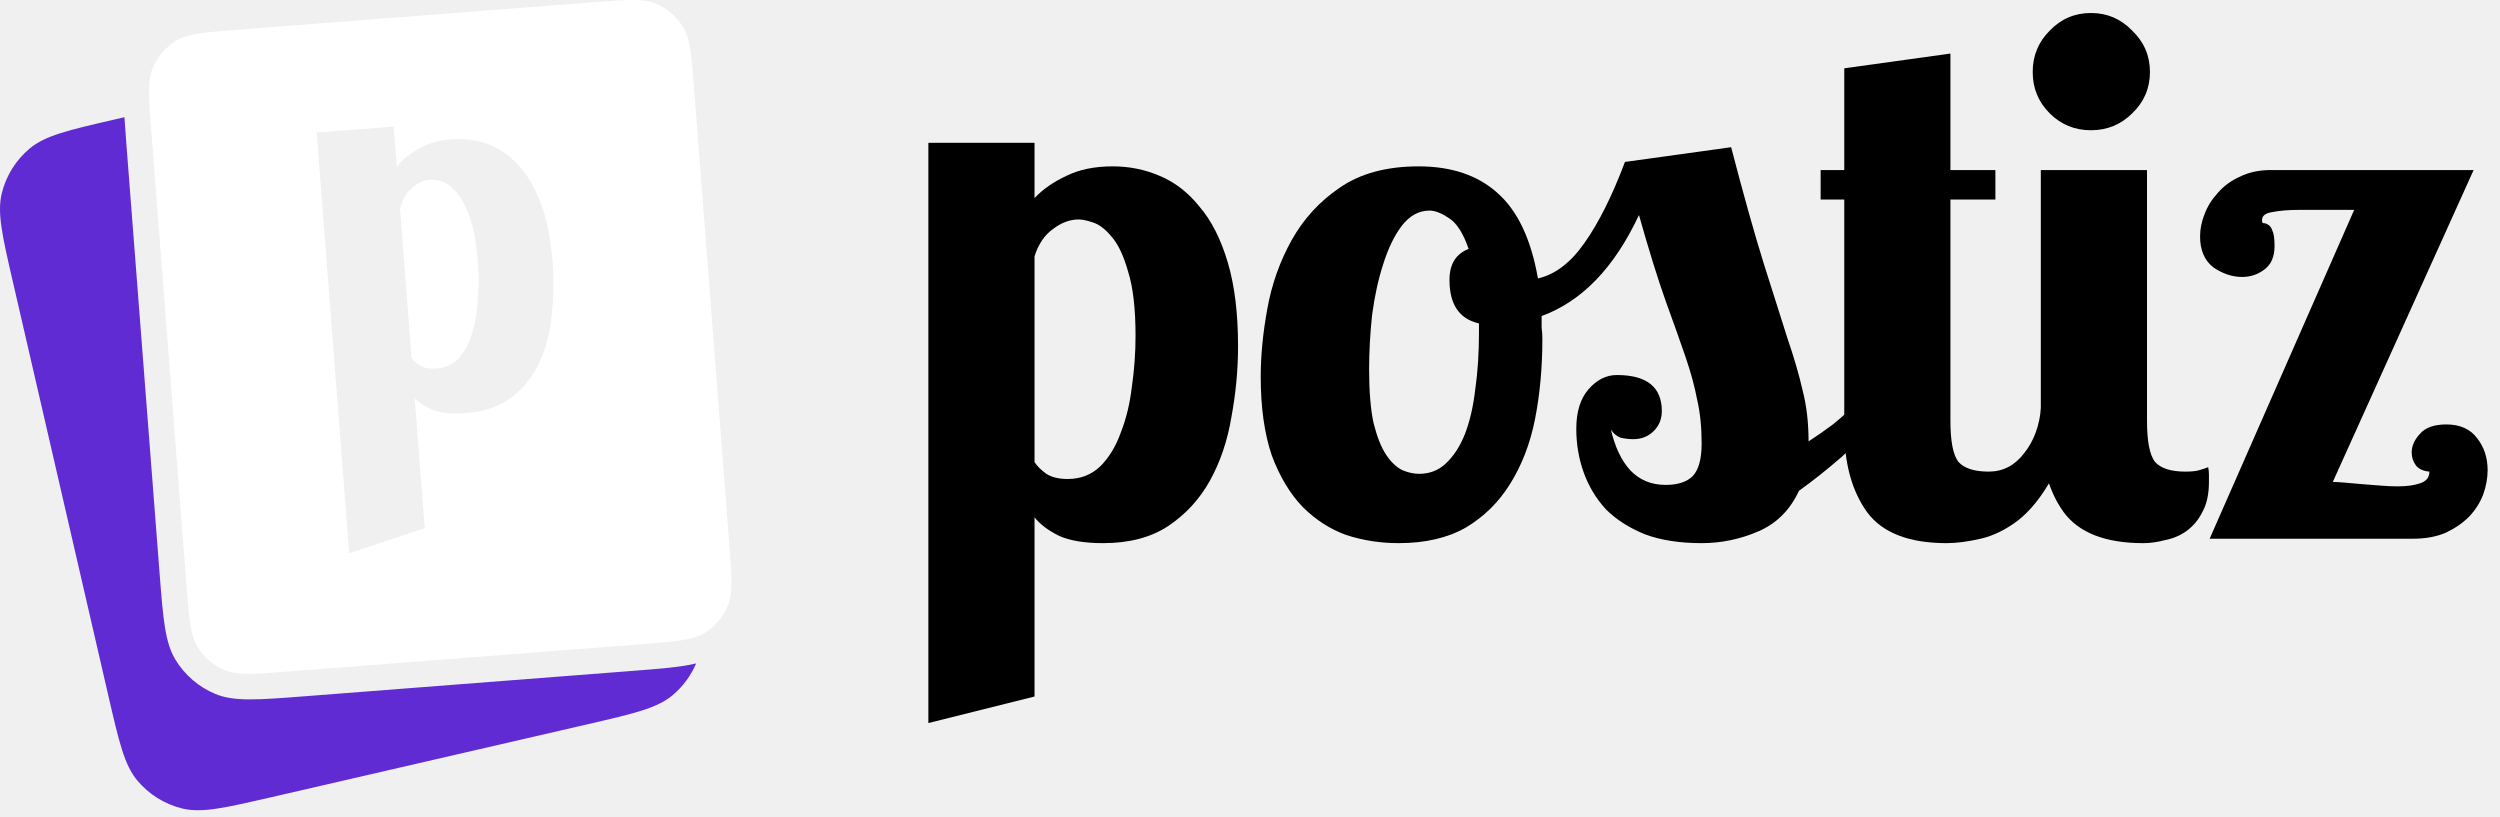
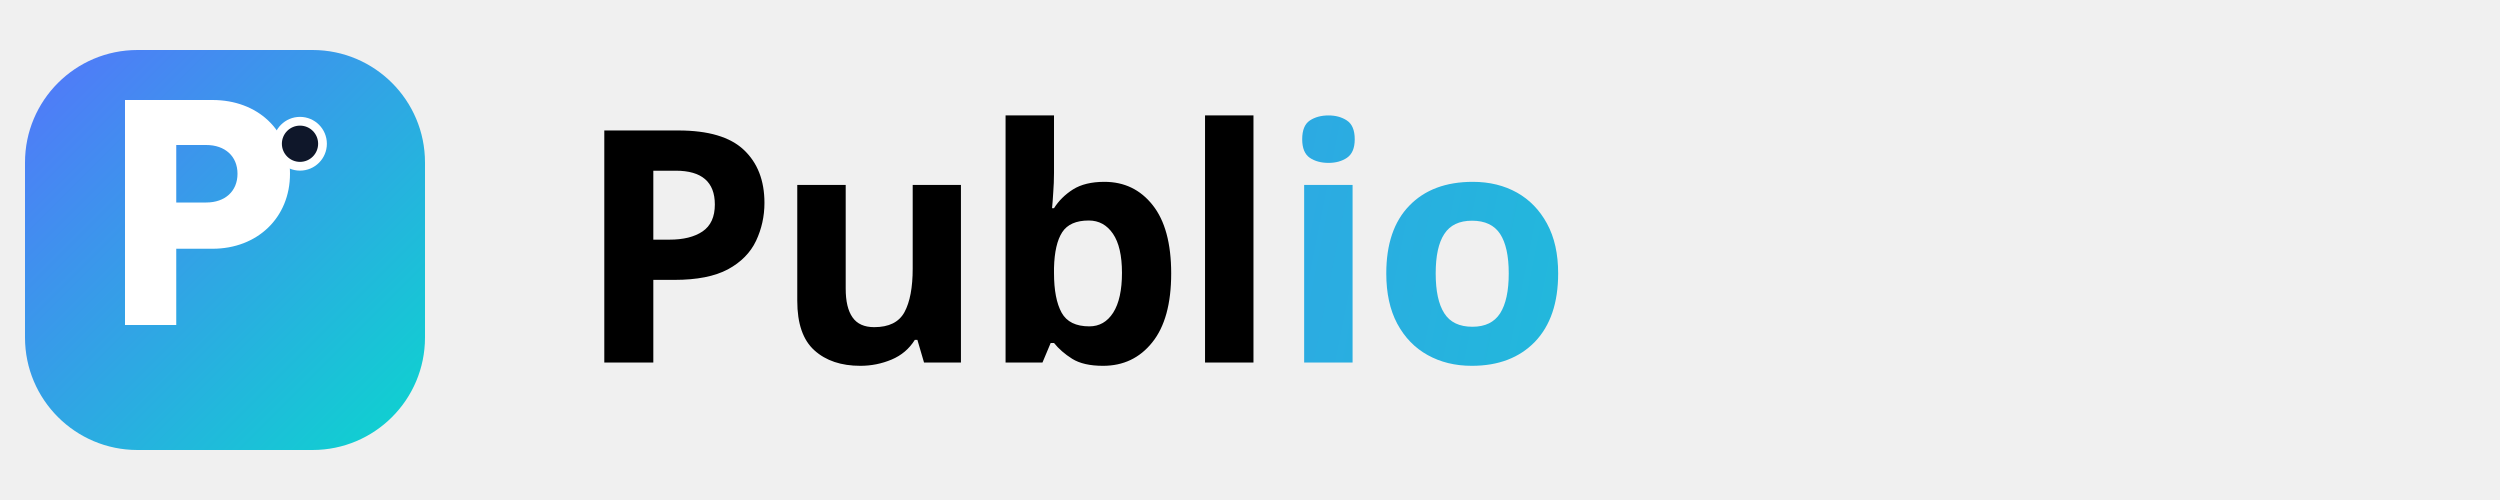
- <svg xmlns="http://www.w3.org/2000/svg" width="101" height="33" viewBox="0 0 101 33" fill="none">
-   <path d="M41.795 5.768V8.002C42.133 7.645 42.56 7.347 43.076 7.108C43.593 6.85 44.218 6.721 44.953 6.721C45.628 6.721 46.263 6.85 46.859 7.108C47.475 7.367 48.011 7.784 48.468 8.36C48.944 8.916 49.322 9.66 49.6 10.594C49.878 11.527 50.017 12.659 50.017 13.989C50.017 14.943 49.927 15.896 49.749 16.849C49.59 17.802 49.302 18.656 48.885 19.411C48.468 20.165 47.902 20.781 47.187 21.258C46.492 21.714 45.618 21.943 44.566 21.943C43.811 21.943 43.215 21.843 42.778 21.645C42.341 21.426 42.014 21.178 41.795 20.9V28.139L37.506 29.211V5.768H41.795ZM43.136 19.351C43.652 19.351 44.089 19.182 44.446 18.845C44.804 18.487 45.082 18.031 45.28 17.474C45.499 16.919 45.648 16.303 45.727 15.628C45.827 14.933 45.876 14.248 45.876 13.572C45.876 12.48 45.777 11.616 45.578 10.981C45.4 10.345 45.181 9.879 44.923 9.581C44.665 9.263 44.407 9.065 44.148 8.985C43.91 8.906 43.721 8.866 43.583 8.866C43.225 8.866 42.878 8.995 42.54 9.253C42.202 9.491 41.954 9.859 41.795 10.355V18.666C41.895 18.825 42.053 18.984 42.272 19.143C42.49 19.282 42.778 19.351 43.136 19.351Z" fill="currentColor" />
-   <path d="M69.938 5.947C70.434 7.853 70.871 9.412 71.248 10.623C71.626 11.815 71.944 12.818 72.202 13.632C72.48 14.446 72.688 15.161 72.827 15.777C72.986 16.392 73.066 17.077 73.066 17.832C73.403 17.613 73.731 17.385 74.049 17.147C74.366 16.889 74.634 16.65 74.853 16.432H76.104C75.568 17.246 75.002 17.921 74.406 18.457C73.81 18.974 73.234 19.431 72.678 19.828C72.321 20.602 71.775 21.148 71.04 21.466C70.305 21.784 69.541 21.943 68.746 21.943C67.853 21.943 67.088 21.823 66.453 21.585C65.817 21.327 65.291 20.989 64.874 20.572C64.477 20.136 64.179 19.639 63.98 19.083C63.782 18.527 63.682 17.941 63.682 17.326C63.682 16.65 63.841 16.124 64.159 15.747C64.497 15.35 64.884 15.151 65.321 15.151C66.532 15.151 67.138 15.638 67.138 16.611C67.138 16.928 67.028 17.197 66.81 17.415C66.592 17.633 66.314 17.743 65.976 17.743C65.817 17.743 65.648 17.723 65.47 17.683C65.311 17.623 65.182 17.514 65.082 17.355C65.241 18.05 65.499 18.596 65.857 18.994C66.234 19.391 66.711 19.59 67.287 19.59C67.783 19.59 68.15 19.47 68.389 19.232C68.627 18.974 68.746 18.537 68.746 17.921C68.746 17.266 68.687 16.68 68.568 16.164C68.468 15.628 68.309 15.042 68.091 14.406C67.873 13.771 67.604 13.016 67.287 12.143C66.969 11.249 66.612 10.097 66.214 8.687C65.221 10.812 63.911 12.172 62.282 12.768C62.282 12.927 62.282 13.086 62.282 13.245C62.302 13.384 62.312 13.533 62.312 13.691C62.312 14.843 62.213 15.926 62.014 16.938C61.816 17.931 61.478 18.805 61.002 19.56C60.545 20.294 59.949 20.88 59.214 21.317C58.48 21.734 57.576 21.943 56.504 21.943C55.769 21.943 55.064 21.834 54.389 21.615C53.733 21.377 53.148 20.999 52.631 20.483C52.115 19.947 51.698 19.252 51.38 18.398C51.082 17.524 50.933 16.462 50.933 15.211C50.933 14.357 51.023 13.443 51.201 12.47C51.38 11.477 51.708 10.554 52.184 9.7C52.661 8.846 53.306 8.141 54.121 7.585C54.955 7.009 56.017 6.721 57.308 6.721C58.638 6.721 59.701 7.079 60.495 7.794C61.309 8.508 61.855 9.66 62.133 11.249C62.828 11.09 63.454 10.614 64.01 9.819C64.586 9.005 65.132 7.913 65.648 6.542L69.938 5.947ZM57.338 19.143C57.755 19.143 58.112 19.004 58.41 18.726C58.728 18.428 58.986 18.031 59.184 17.534C59.383 17.018 59.522 16.412 59.602 15.717C59.701 15.022 59.75 14.267 59.75 13.453V13.066C58.956 12.887 58.559 12.301 58.559 11.309C58.559 10.673 58.817 10.256 59.333 10.057C59.115 9.422 58.847 9.005 58.529 8.806C58.231 8.608 57.973 8.508 57.755 8.508C57.318 8.508 56.941 8.717 56.623 9.134C56.325 9.531 56.077 10.047 55.878 10.683C55.679 11.299 55.531 11.984 55.431 12.738C55.352 13.493 55.312 14.218 55.312 14.913C55.312 15.806 55.372 16.531 55.491 17.087C55.63 17.643 55.799 18.07 55.997 18.368C56.196 18.666 56.414 18.875 56.653 18.994C56.891 19.093 57.119 19.143 57.338 19.143Z" fill="currentColor" />
-   <path d="M78.797 2.164V6.87H80.614V8.062H78.797V16.998C78.797 17.832 78.906 18.388 79.125 18.666C79.363 18.924 79.77 19.053 80.346 19.053C80.922 19.053 81.398 18.805 81.776 18.309C82.173 17.812 82.401 17.187 82.461 16.432H83.712C83.553 17.643 83.275 18.616 82.878 19.351C82.481 20.066 82.034 20.622 81.537 21.019C81.041 21.397 80.535 21.645 80.018 21.764C79.502 21.883 79.045 21.943 78.648 21.943C77.119 21.943 76.047 21.526 75.431 20.692C74.815 19.838 74.508 18.716 74.508 17.326V8.062H73.554V6.87H74.508V2.759L78.797 2.164Z" fill="currentColor" />
-   <path d="M82.121 2.908C82.121 2.253 82.35 1.697 82.806 1.24C83.263 0.764 83.819 0.525 84.475 0.525C85.13 0.525 85.686 0.764 86.143 1.24C86.619 1.697 86.858 2.253 86.858 2.908C86.858 3.564 86.619 4.12 86.143 4.577C85.686 5.033 85.13 5.262 84.475 5.262C83.819 5.262 83.263 5.033 82.806 4.577C82.35 4.12 82.121 3.564 82.121 2.908ZM86.739 6.87V16.998C86.739 17.832 86.848 18.388 87.066 18.666C87.304 18.924 87.712 19.053 88.287 19.053C88.546 19.053 88.734 19.033 88.853 18.994C88.992 18.954 89.112 18.914 89.211 18.875C89.231 18.974 89.241 19.073 89.241 19.172C89.241 19.272 89.241 19.371 89.241 19.47C89.241 19.967 89.151 20.374 88.972 20.692C88.814 21.009 88.595 21.267 88.317 21.466C88.059 21.645 87.771 21.764 87.453 21.823C87.156 21.903 86.868 21.943 86.59 21.943C85.06 21.943 83.988 21.526 83.373 20.692C82.757 19.838 82.449 18.716 82.449 17.326V6.87H86.739ZM98.147 19.053C97.909 19.033 97.73 18.954 97.611 18.815C97.492 18.656 97.432 18.477 97.432 18.279C97.432 18.021 97.541 17.772 97.76 17.534C97.978 17.276 98.336 17.147 98.832 17.147C99.388 17.147 99.805 17.335 100.083 17.713C100.361 18.07 100.5 18.497 100.5 18.994C100.5 19.311 100.441 19.639 100.322 19.977C100.202 20.294 100.014 20.592 99.756 20.87C99.498 21.128 99.18 21.347 98.802 21.526C98.425 21.684 97.988 21.764 97.492 21.764H89.27L95.109 8.479H92.904C92.468 8.479 92.1 8.508 91.802 8.568C91.524 8.608 91.385 8.717 91.385 8.896C91.385 8.975 91.405 9.015 91.445 9.015C91.504 9.015 91.564 9.035 91.624 9.074C91.703 9.114 91.763 9.194 91.802 9.313C91.862 9.432 91.892 9.64 91.892 9.938C91.892 10.375 91.753 10.693 91.475 10.892C91.216 11.09 90.919 11.189 90.581 11.189C90.184 11.189 89.797 11.06 89.419 10.802C89.062 10.524 88.883 10.107 88.883 9.551C88.883 9.253 88.943 8.955 89.062 8.657C89.181 8.34 89.36 8.052 89.598 7.794C89.836 7.516 90.134 7.297 90.492 7.138C90.849 6.96 91.266 6.87 91.743 6.87H99.934L94.245 19.47C94.364 19.47 94.533 19.48 94.751 19.5C94.97 19.52 95.198 19.54 95.436 19.56C95.695 19.579 95.943 19.599 96.181 19.619C96.439 19.639 96.668 19.649 96.866 19.649C97.224 19.649 97.522 19.609 97.76 19.53C98.018 19.45 98.147 19.292 98.147 19.053Z" fill="currentColor" />
-   <path d="M5.027 4.735C5.05 5.103 5.082 5.518 5.119 5.992L6.442 23.091C6.59 25.002 6.664 25.957 7.092 26.659C7.469 27.275 8.031 27.757 8.699 28.035C9.458 28.35 10.413 28.276 12.324 28.128L25.421 27.114C26.66 27.019 27.497 26.954 28.124 26.803C27.914 27.297 27.59 27.737 27.175 28.085C26.545 28.613 25.611 28.828 23.743 29.259L10.944 32.211C9.076 32.642 8.142 32.858 7.345 32.659C6.644 32.484 6.016 32.091 5.551 31.537C5.023 30.908 4.808 29.974 4.377 28.106L0.522 11.395C0.091 9.527 -0.124 8.593 0.075 7.796C0.25 7.094 0.642 6.466 1.196 6.002C1.826 5.474 2.759 5.258 4.627 4.828L5.027 4.735Z" fill="#612BD3" />
-   <path d="M18.56 14.447C18.32 14.712 18.012 14.859 17.638 14.888C17.379 14.908 17.166 14.873 17 14.785C16.832 14.682 16.708 14.576 16.627 14.466L16.162 8.44C16.249 8.071 16.408 7.79 16.64 7.599C16.87 7.393 17.115 7.279 17.374 7.259C17.475 7.252 17.614 7.27 17.791 7.314C17.983 7.357 18.181 7.487 18.386 7.703C18.59 7.904 18.775 8.23 18.94 8.681C19.119 9.131 19.24 9.752 19.301 10.544C19.339 11.033 19.341 11.533 19.308 12.042C19.289 12.537 19.215 12.991 19.088 13.407C18.975 13.821 18.799 14.168 18.56 14.447Z" fill="white" />
-   <path fill-rule="evenodd" clip-rule="evenodd" d="M6.107 5.222C6.006 3.918 5.956 3.265 6.171 2.747C6.36 2.292 6.689 1.908 7.11 1.651C7.589 1.358 8.241 1.308 9.546 1.207L24.02 0.087C25.325 -0.014 25.977 -0.065 26.495 0.151C26.951 0.34 27.335 0.669 27.592 1.09C27.884 1.568 27.935 2.221 28.036 3.525L29.465 22.001C29.567 23.305 29.617 23.957 29.402 24.475C29.212 24.931 28.884 25.315 28.462 25.572C27.984 25.864 27.332 25.915 26.027 26.016L11.552 27.136C10.248 27.237 9.595 27.288 9.078 27.072C8.622 26.883 8.238 26.554 7.981 26.133C7.688 25.654 7.638 25.002 7.537 23.698L6.107 5.222ZM16.03 6.733L15.904 5.113L12.794 5.354L14.108 22.353L17.159 21.335L16.753 16.086C16.927 16.276 17.178 16.437 17.507 16.571C17.835 16.691 18.273 16.729 18.82 16.687C19.583 16.628 20.204 16.413 20.682 16.043C21.174 15.657 21.55 15.179 21.81 14.609C22.07 14.038 22.231 13.403 22.293 12.703C22.369 12.001 22.38 11.305 22.327 10.614C22.252 9.649 22.088 8.836 21.834 8.175C21.58 7.514 21.265 6.995 20.888 6.618C20.525 6.226 20.112 5.954 19.651 5.801C19.205 5.648 18.737 5.59 18.247 5.627C17.715 5.669 17.268 5.797 16.908 6.013C16.547 6.215 16.254 6.455 16.03 6.733Z" fill="white" />
+ <svg xmlns="http://www.w3.org/2000/svg" viewBox="0 0 200 40" width="200" height="40" fill="none">
+   <defs>
+     <linearGradient id="g" x1="0" y1="0" x2="40" y2="40" gradientUnits="userSpaceOnUse">
+       <stop offset="0%" stop-color="#5B6CFF" />
+       <stop offset="100%" stop-color="#00E5C7" />
+     </linearGradient>
+     <linearGradient id="t" x1="0" y1="0" x2="200" y2="40" gradientUnits="userSpaceOnUse">
+       <stop offset="0%" stop-color="#5B6CFF" />
+       <stop offset="100%" stop-color="#00E5C7" />
+     </linearGradient>
+   </defs>
+   <rect x="2" y="4" width="32" height="32" rx="9" fill="url(#g)" />
+   <path d="M10 8h7c3.6 0 6.2 2.4 6.2 5.9 0 3.5-2.6 6-6.2 6h-2.9V26H10V8zm4.1 3.6v4.6h2.4c1.5 0 2.5-.9 2.5-2.3 0-1.4-1-2.3-2.5-2.3h-2.4z" fill="#ffffff" />
+   <circle cx="24" cy="11.5" r="1.8" fill="#0F172A" stroke="#fff" stroke-width="0.7" />
+   <text x="46" y="29" font-family="'Sora','Space Grotesk',system-ui,sans-serif" font-weight="700" font-size="26" letter-spacing="-0.5" fill="currentColor">Publ<tspan fill="url(#t)">io</tspan>
+   </text>
</svg>
